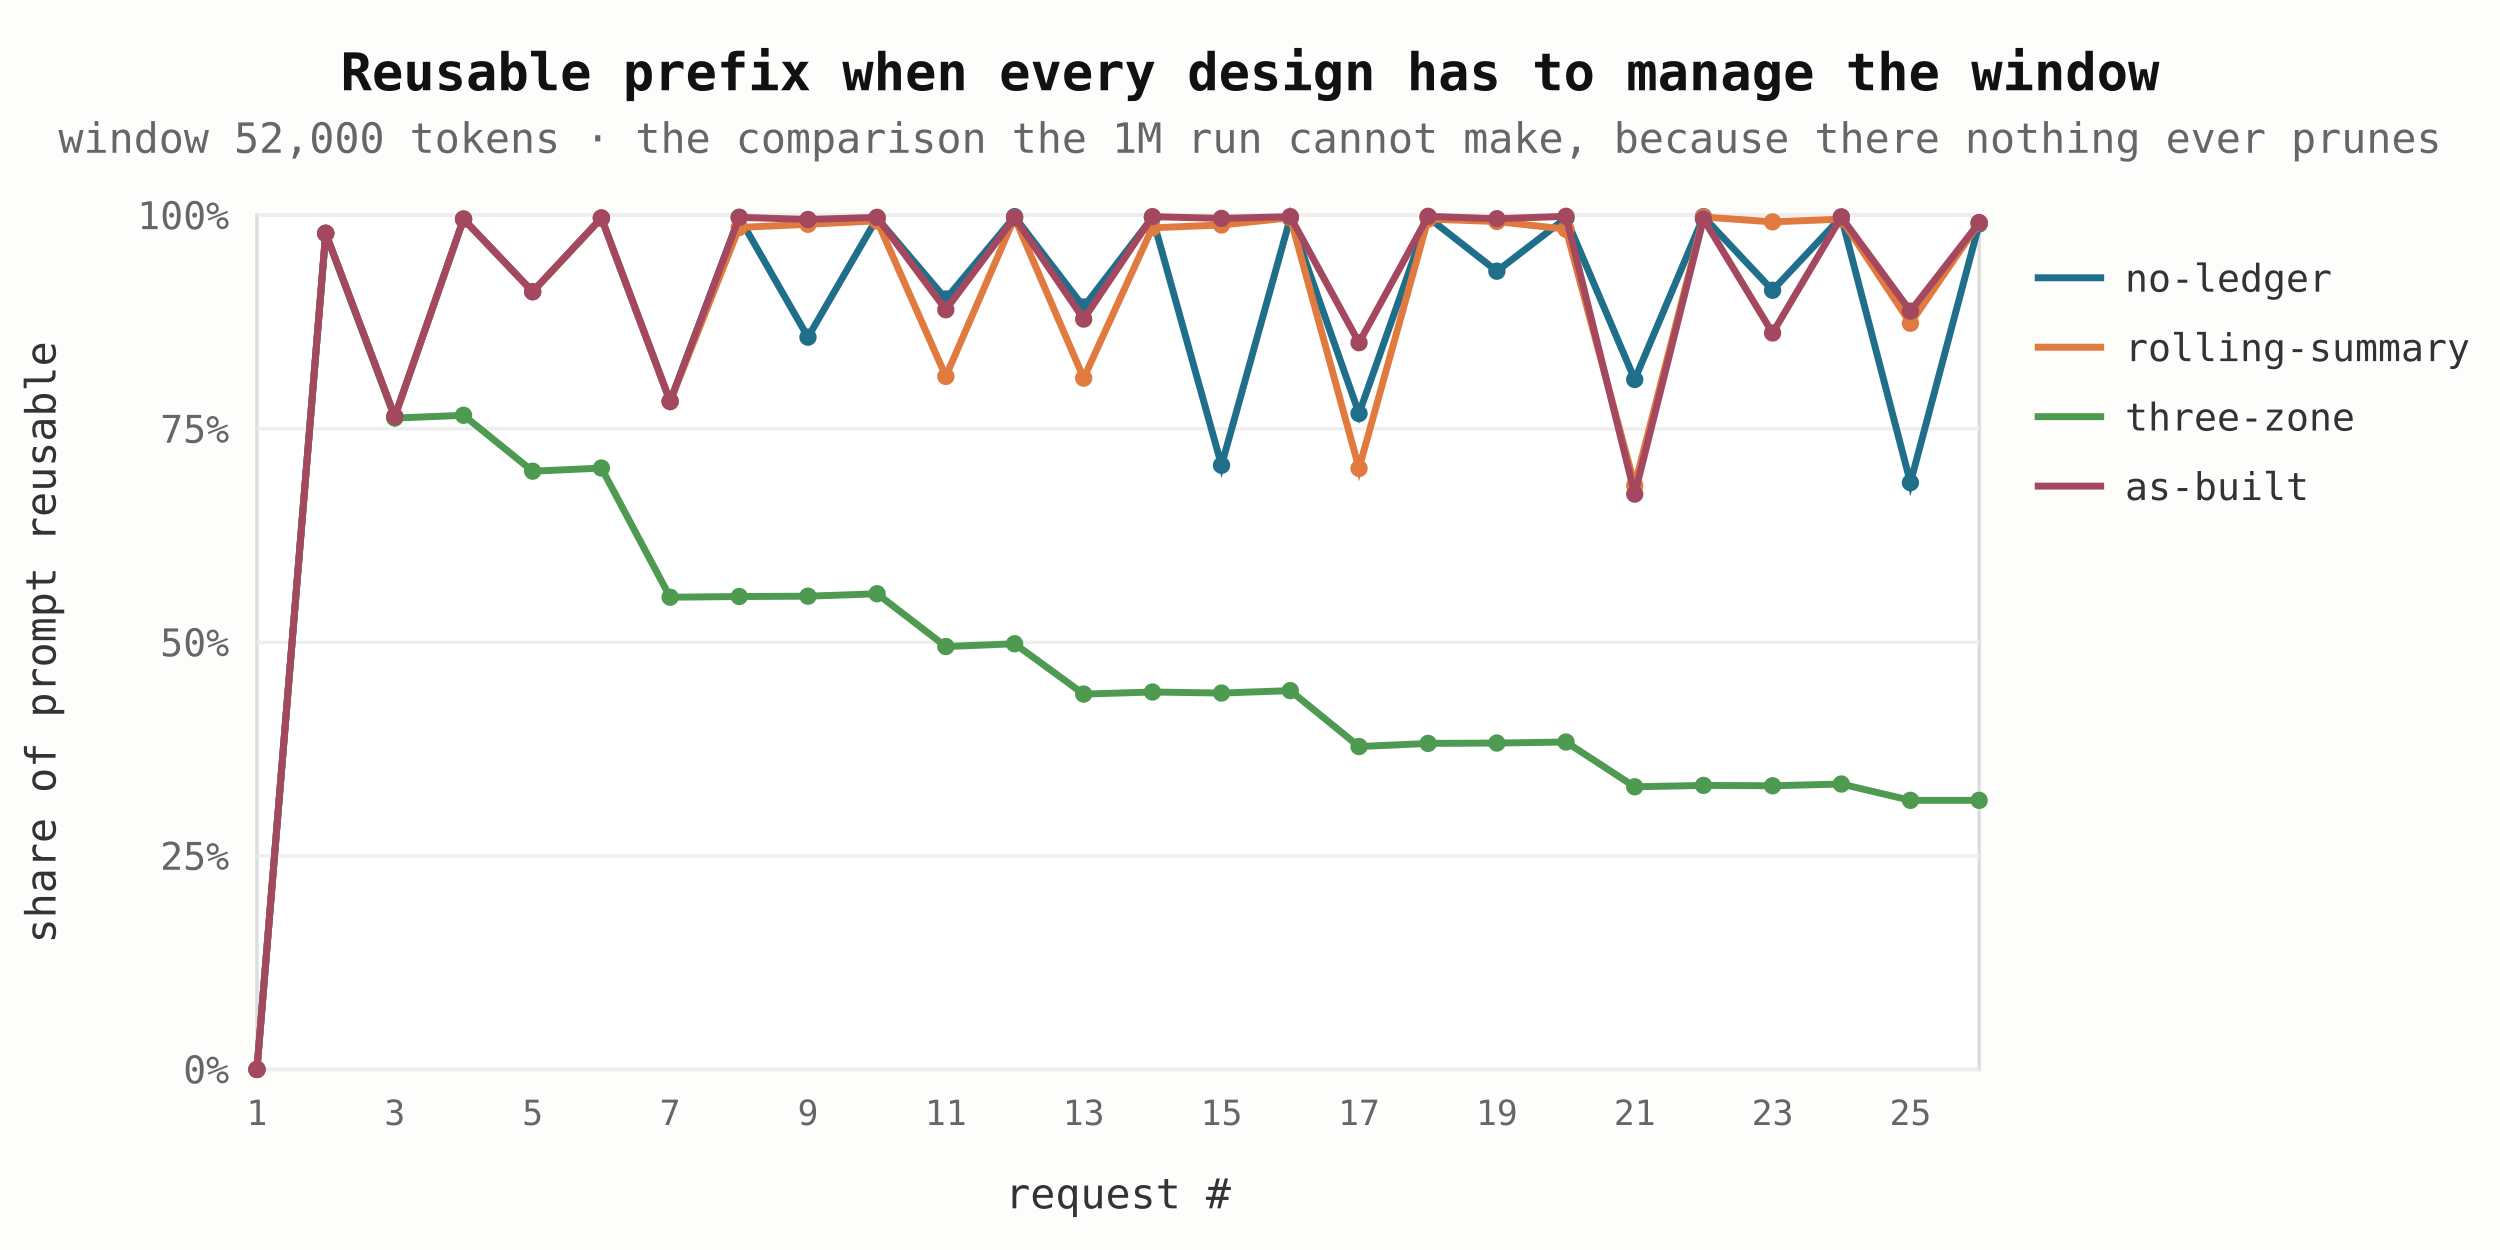
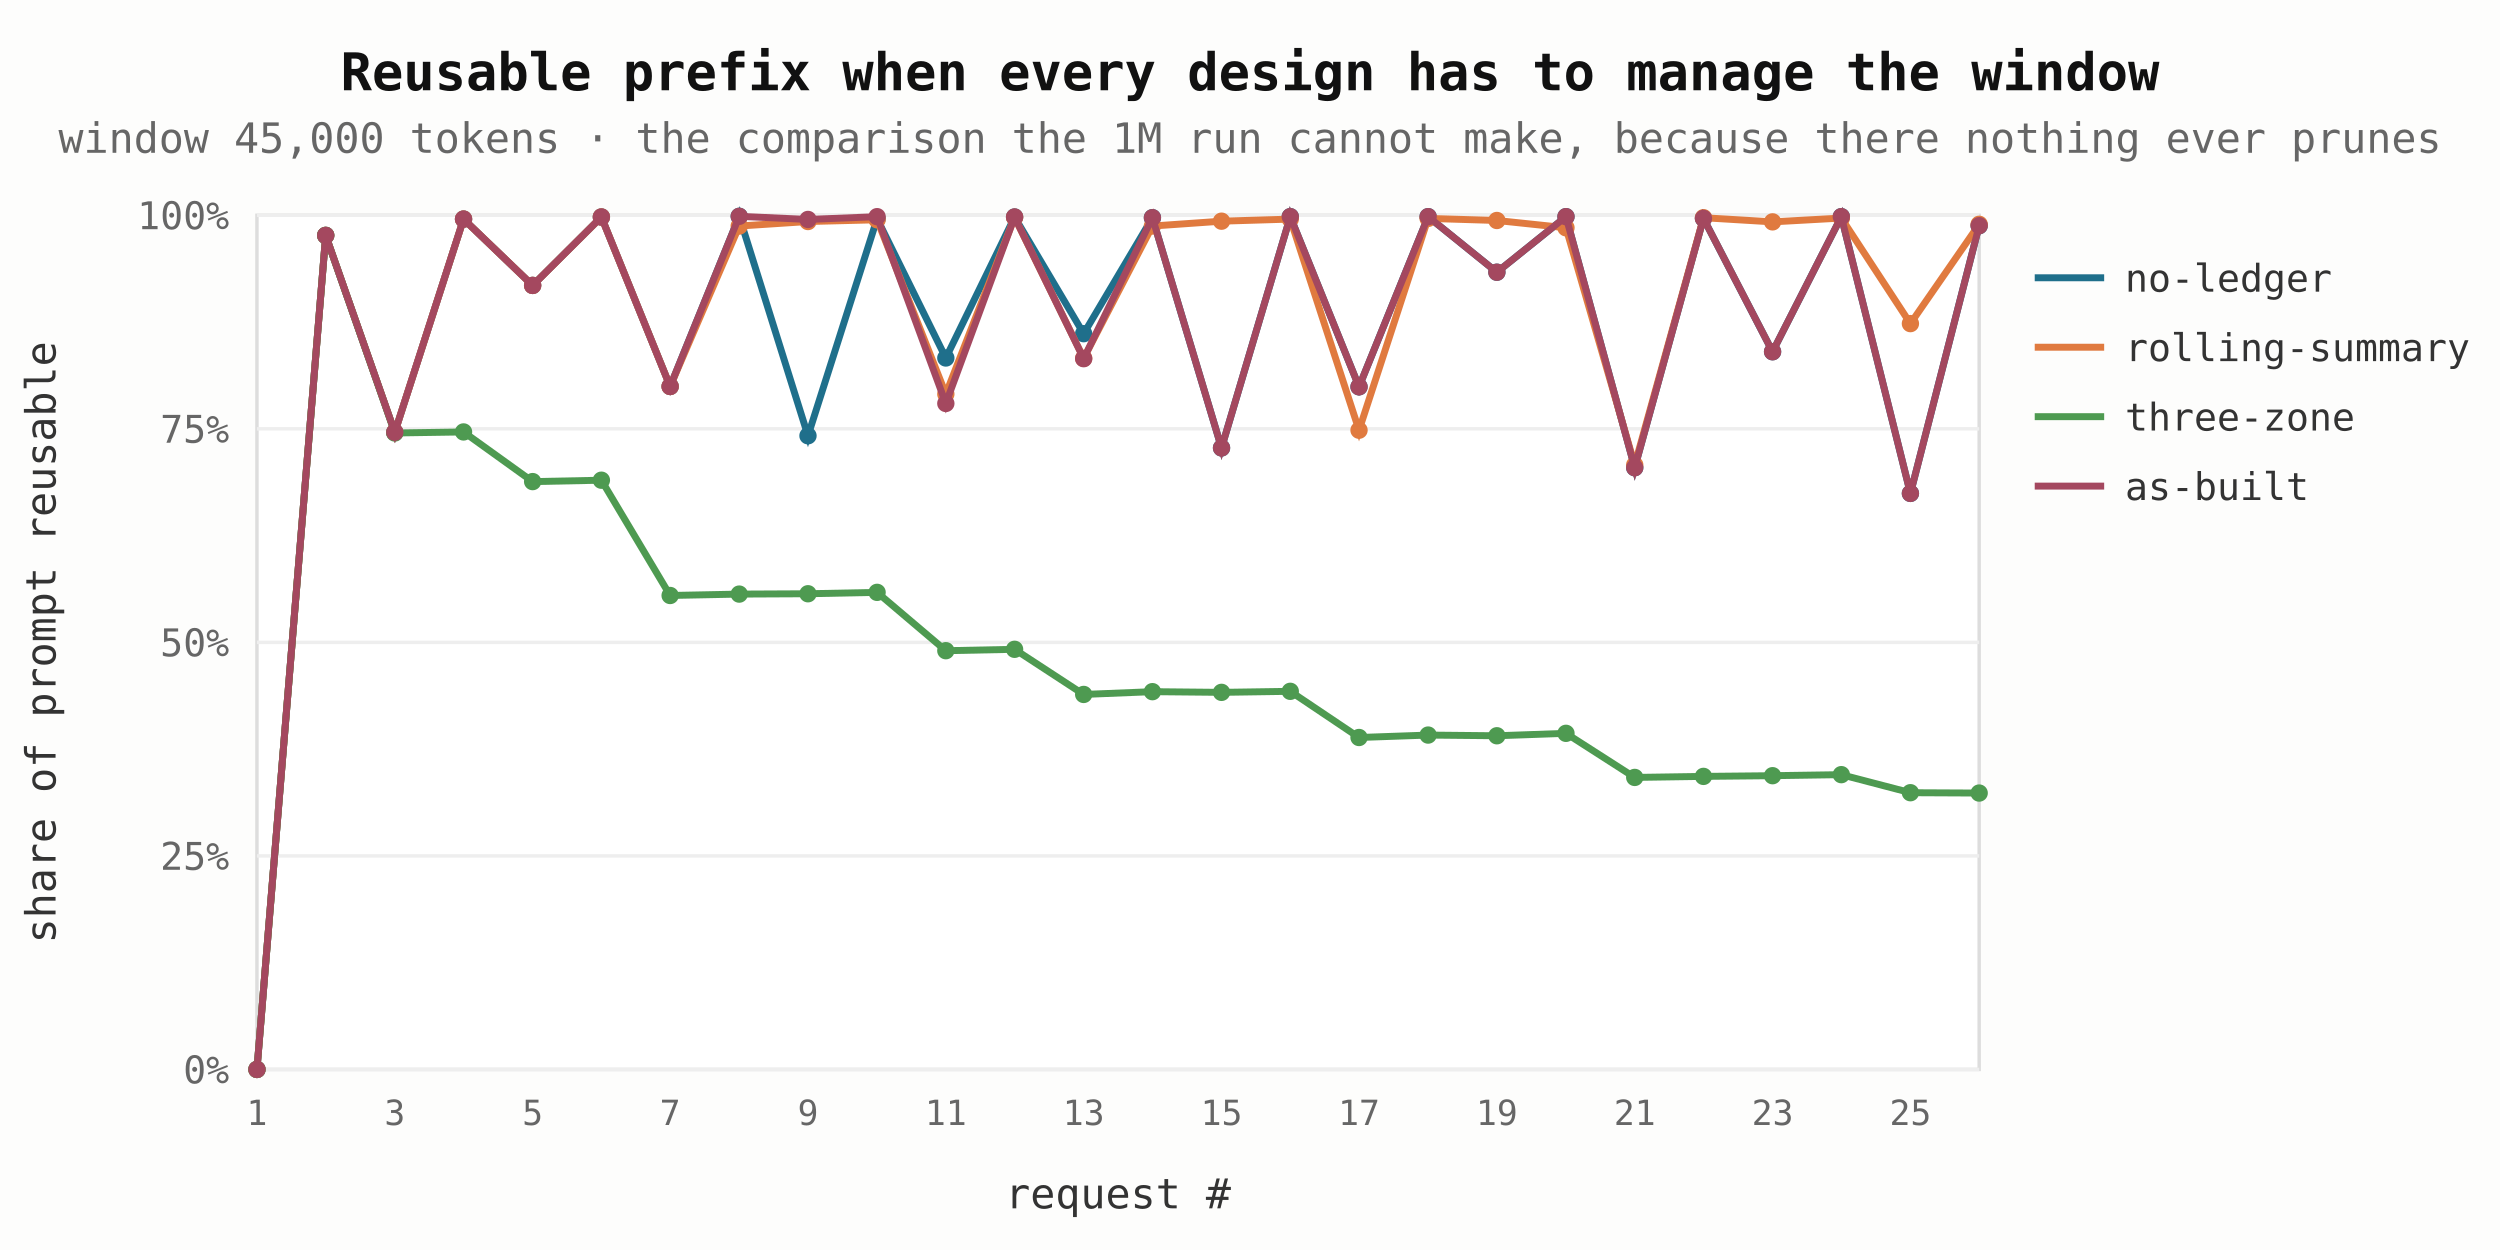
<svg xmlns="http://www.w3.org/2000/svg" width="720" height="360" viewBox="0 0 720 360">
  <rect width="720" height="360" fill="#fdfdfc" />
  <text x="360.0" y="26" text-anchor="middle" fill="#111" font-size="15" font-weight="600" font-family="ui-monospace,Menlo,Consolas,monospace">Reusable prefix when every design has to manage the window</text>
-   <text x="360.0" y="44" text-anchor="middle" fill="#666" font-size="12" font-family="ui-monospace,Menlo,Consolas,monospace">window 52,000 tokens · the comparison the 1M run cannot make, because there nothing ever prunes</text>
+   <text x="360.0" y="44" text-anchor="middle" fill="#666" font-size="12" font-family="ui-monospace,Menlo,Consolas,monospace">window 45,000 tokens · the comparison the 1M run cannot make, because there nothing ever prunes</text>
  <rect x="74" y="62" width="496" height="246" fill="#fff" stroke="#ddd" />
  <line x1="74" y1="308.0" x2="570" y2="308.0" stroke="#eee" />
  <text x="66" y="312.0" text-anchor="end" fill="#666" font-size="11" font-family="ui-monospace,Menlo,Consolas,monospace">0%</text>
  <line x1="74" y1="246.5" x2="570" y2="246.5" stroke="#eee" />
  <text x="66" y="250.5" text-anchor="end" fill="#666" font-size="11" font-family="ui-monospace,Menlo,Consolas,monospace">25%</text>
  <line x1="74" y1="185.0" x2="570" y2="185.0" stroke="#eee" />
  <text x="66" y="189.0" text-anchor="end" fill="#666" font-size="11" font-family="ui-monospace,Menlo,Consolas,monospace">50%</text>
  <line x1="74" y1="123.5" x2="570" y2="123.5" stroke="#eee" />
  <text x="66" y="127.5" text-anchor="end" fill="#666" font-size="11" font-family="ui-monospace,Menlo,Consolas,monospace">75%</text>
  <line x1="74" y1="62.0" x2="570" y2="62.0" stroke="#eee" />
  <text x="66" y="66.0" text-anchor="end" fill="#666" font-size="11" font-family="ui-monospace,Menlo,Consolas,monospace">100%</text>
-   <polyline points="74.0,308.0 93.8,67.2 113.7,120.0 133.5,63.1 153.4,84.0 173.2,62.8 193.0,115.6 212.9,62.6 232.7,97.1 252.6,62.8 272.4,86.1 292.2,62.4 312.1,88.4 331.9,62.6 351.8,134.0 371.6,62.8 391.4,119.1 411.3,62.6 431.1,78.1 451.0,62.8 470.8,109.3 490.6,62.4 510.5,83.6 530.3,62.5 550.2,139.0 570.0,64.5" fill="none" stroke="#1f6f8b" stroke-width="2" />
+   <polyline points="74.0,308.0 93.8,67.8 113.7,124.5 133.5,63.1 153.4,82.2 173.2,62.5 193.0,111.3 212.9,62.3 232.7,125.5 252.6,63.0 272.4,103.1 292.2,62.5 312.1,96.1 331.9,62.7 351.8,129.0 371.6,62.4 391.4,111.4 411.3,62.4 431.1,78.4 451.0,62.4 470.8,134.7 490.6,62.9 510.5,101.3 530.3,62.4 550.2,142.1 570.0,65.0" fill="none" stroke="#1f6f8b" stroke-width="2" />
  <circle cx="74.0" cy="308.0" r="2.5" fill="#1f6f8b" />
-   <circle cx="93.8" cy="67.2" r="2.5" fill="#1f6f8b" />
-   <circle cx="113.7" cy="120.0" r="2.5" fill="#1f6f8b" />
+   <circle cx="93.8" cy="67.8" r="2.5" fill="#1f6f8b" />
+   <circle cx="113.7" cy="124.5" r="2.5" fill="#1f6f8b" />
  <circle cx="133.5" cy="63.1" r="2.5" fill="#1f6f8b" />
-   <circle cx="153.4" cy="84.0" r="2.5" fill="#1f6f8b" />
-   <circle cx="173.2" cy="62.8" r="2.5" fill="#1f6f8b" />
-   <circle cx="193.0" cy="115.6" r="2.5" fill="#1f6f8b" />
-   <circle cx="212.9" cy="62.6" r="2.5" fill="#1f6f8b" />
-   <circle cx="232.7" cy="97.1" r="2.5" fill="#1f6f8b" />
-   <circle cx="252.6" cy="62.8" r="2.5" fill="#1f6f8b" />
-   <circle cx="272.4" cy="86.1" r="2.5" fill="#1f6f8b" />
-   <circle cx="292.2" cy="62.4" r="2.5" fill="#1f6f8b" />
-   <circle cx="312.1" cy="88.4" r="2.5" fill="#1f6f8b" />
-   <circle cx="331.9" cy="62.6" r="2.5" fill="#1f6f8b" />
-   <circle cx="351.8" cy="134.0" r="2.5" fill="#1f6f8b" />
-   <circle cx="371.6" cy="62.8" r="2.5" fill="#1f6f8b" />
-   <circle cx="391.4" cy="119.1" r="2.5" fill="#1f6f8b" />
-   <circle cx="411.3" cy="62.6" r="2.5" fill="#1f6f8b" />
-   <circle cx="431.1" cy="78.1" r="2.5" fill="#1f6f8b" />
-   <circle cx="451.0" cy="62.8" r="2.5" fill="#1f6f8b" />
-   <circle cx="470.8" cy="109.3" r="2.5" fill="#1f6f8b" />
-   <circle cx="490.6" cy="62.4" r="2.5" fill="#1f6f8b" />
-   <circle cx="510.5" cy="83.6" r="2.5" fill="#1f6f8b" />
-   <circle cx="530.3" cy="62.5" r="2.5" fill="#1f6f8b" />
-   <circle cx="550.2" cy="139.0" r="2.5" fill="#1f6f8b" />
-   <circle cx="570.0" cy="64.5" r="2.5" fill="#1f6f8b" />
+   <circle cx="153.4" cy="82.2" r="2.5" fill="#1f6f8b" />
+   <circle cx="173.2" cy="62.5" r="2.5" fill="#1f6f8b" />
+   <circle cx="193.0" cy="111.3" r="2.5" fill="#1f6f8b" />
+   <circle cx="212.9" cy="62.3" r="2.5" fill="#1f6f8b" />
+   <circle cx="232.7" cy="125.5" r="2.5" fill="#1f6f8b" />
+   <circle cx="252.6" cy="63.0" r="2.5" fill="#1f6f8b" />
+   <circle cx="272.4" cy="103.1" r="2.5" fill="#1f6f8b" />
+   <circle cx="292.2" cy="62.5" r="2.5" fill="#1f6f8b" />
+   <circle cx="312.1" cy="96.1" r="2.5" fill="#1f6f8b" />
+   <circle cx="331.9" cy="62.7" r="2.5" fill="#1f6f8b" />
+   <circle cx="351.8" cy="129.0" r="2.5" fill="#1f6f8b" />
+   <circle cx="371.6" cy="62.4" r="2.5" fill="#1f6f8b" />
+   <circle cx="391.4" cy="111.4" r="2.5" fill="#1f6f8b" />
+   <circle cx="411.3" cy="62.4" r="2.5" fill="#1f6f8b" />
+   <circle cx="431.1" cy="78.4" r="2.5" fill="#1f6f8b" />
+   <circle cx="451.0" cy="62.4" r="2.5" fill="#1f6f8b" />
+   <circle cx="470.8" cy="134.7" r="2.5" fill="#1f6f8b" />
+   <circle cx="490.6" cy="62.9" r="2.5" fill="#1f6f8b" />
+   <circle cx="510.5" cy="101.3" r="2.5" fill="#1f6f8b" />
+   <circle cx="530.3" cy="62.4" r="2.5" fill="#1f6f8b" />
+   <circle cx="550.2" cy="142.1" r="2.5" fill="#1f6f8b" />
+   <circle cx="570.0" cy="65.0" r="2.5" fill="#1f6f8b" />
  <line x1="586" y1="80" x2="606" y2="80" stroke="#1f6f8b" stroke-width="2" />
  <text x="612" y="84" fill="#333" font-size="11" font-family="ui-monospace,Menlo,Consolas,monospace">no-ledger</text>
-   <polyline points="74.0,308.0 93.8,67.2 113.7,120.0 133.5,63.1 153.4,84.0 173.2,62.8 193.0,115.6 212.9,65.5 232.7,64.6 252.6,63.6 272.4,108.4 292.2,62.7 312.1,108.9 331.9,65.6 351.8,64.8 371.6,62.7 391.4,134.9 411.3,63.1 431.1,63.8 451.0,66.0 470.8,139.8 490.6,62.5 510.5,63.9 530.3,63.1 550.2,93.1 570.0,64.2" fill="none" stroke="#e07a3f" stroke-width="2" />
+   <polyline points="74.0,308.0 93.8,67.8 113.7,124.5 133.5,63.1 153.4,82.2 173.2,62.5 193.0,111.3 212.9,65.1 232.7,63.8 252.6,63.3 272.4,113.5 292.2,62.6 312.1,103.2 331.9,65.1 351.8,63.7 371.6,63.1 391.4,123.9 411.3,62.9 431.1,63.5 451.0,65.6 470.8,133.9 490.6,62.7 510.5,63.9 530.3,62.8 550.2,93.2 570.0,64.6" fill="none" stroke="#e07a3f" stroke-width="2" />
  <circle cx="74.0" cy="308.0" r="2.5" fill="#e07a3f" />
-   <circle cx="93.8" cy="67.2" r="2.5" fill="#e07a3f" />
-   <circle cx="113.7" cy="120.0" r="2.5" fill="#e07a3f" />
+   <circle cx="93.8" cy="67.8" r="2.5" fill="#e07a3f" />
+   <circle cx="113.7" cy="124.5" r="2.5" fill="#e07a3f" />
  <circle cx="133.5" cy="63.1" r="2.5" fill="#e07a3f" />
-   <circle cx="153.4" cy="84.0" r="2.5" fill="#e07a3f" />
-   <circle cx="173.2" cy="62.8" r="2.5" fill="#e07a3f" />
-   <circle cx="193.0" cy="115.6" r="2.5" fill="#e07a3f" />
-   <circle cx="212.9" cy="65.5" r="2.5" fill="#e07a3f" />
-   <circle cx="232.7" cy="64.6" r="2.5" fill="#e07a3f" />
-   <circle cx="252.6" cy="63.6" r="2.5" fill="#e07a3f" />
-   <circle cx="272.4" cy="108.4" r="2.5" fill="#e07a3f" />
-   <circle cx="292.2" cy="62.7" r="2.5" fill="#e07a3f" />
-   <circle cx="312.1" cy="108.9" r="2.5" fill="#e07a3f" />
-   <circle cx="331.9" cy="65.6" r="2.5" fill="#e07a3f" />
-   <circle cx="351.8" cy="64.8" r="2.5" fill="#e07a3f" />
-   <circle cx="371.6" cy="62.7" r="2.5" fill="#e07a3f" />
-   <circle cx="391.4" cy="134.9" r="2.5" fill="#e07a3f" />
-   <circle cx="411.3" cy="63.1" r="2.5" fill="#e07a3f" />
-   <circle cx="431.1" cy="63.8" r="2.5" fill="#e07a3f" />
-   <circle cx="451.0" cy="66.0" r="2.5" fill="#e07a3f" />
-   <circle cx="470.8" cy="139.8" r="2.5" fill="#e07a3f" />
-   <circle cx="490.6" cy="62.5" r="2.5" fill="#e07a3f" />
+   <circle cx="153.4" cy="82.2" r="2.5" fill="#e07a3f" />
+   <circle cx="173.2" cy="62.5" r="2.5" fill="#e07a3f" />
+   <circle cx="193.0" cy="111.3" r="2.5" fill="#e07a3f" />
+   <circle cx="212.9" cy="65.1" r="2.5" fill="#e07a3f" />
+   <circle cx="232.7" cy="63.8" r="2.5" fill="#e07a3f" />
+   <circle cx="252.6" cy="63.3" r="2.5" fill="#e07a3f" />
+   <circle cx="272.4" cy="113.5" r="2.5" fill="#e07a3f" />
+   <circle cx="292.2" cy="62.6" r="2.5" fill="#e07a3f" />
+   <circle cx="312.1" cy="103.2" r="2.5" fill="#e07a3f" />
+   <circle cx="331.9" cy="65.1" r="2.5" fill="#e07a3f" />
+   <circle cx="351.8" cy="63.7" r="2.5" fill="#e07a3f" />
+   <circle cx="371.6" cy="63.1" r="2.5" fill="#e07a3f" />
+   <circle cx="391.4" cy="123.9" r="2.5" fill="#e07a3f" />
+   <circle cx="411.3" cy="62.9" r="2.5" fill="#e07a3f" />
+   <circle cx="431.1" cy="63.5" r="2.5" fill="#e07a3f" />
+   <circle cx="451.0" cy="65.6" r="2.5" fill="#e07a3f" />
+   <circle cx="470.8" cy="133.9" r="2.5" fill="#e07a3f" />
+   <circle cx="490.6" cy="62.7" r="2.5" fill="#e07a3f" />
  <circle cx="510.5" cy="63.9" r="2.5" fill="#e07a3f" />
-   <circle cx="530.3" cy="63.1" r="2.5" fill="#e07a3f" />
-   <circle cx="550.2" cy="93.1" r="2.5" fill="#e07a3f" />
-   <circle cx="570.0" cy="64.2" r="2.5" fill="#e07a3f" />
+   <circle cx="530.3" cy="62.8" r="2.5" fill="#e07a3f" />
+   <circle cx="550.2" cy="93.2" r="2.5" fill="#e07a3f" />
+   <circle cx="570.0" cy="64.6" r="2.5" fill="#e07a3f" />
  <line x1="586" y1="100" x2="606" y2="100" stroke="#e07a3f" stroke-width="2" />
  <text x="612" y="104" fill="#333" font-size="11" font-family="ui-monospace,Menlo,Consolas,monospace">rolling-summary</text>
-   <polyline points="74.0,308.0 93.8,67.2 113.7,120.4 133.5,119.6 153.4,135.7 173.2,134.8 193.0,172.0 212.9,171.8 232.7,171.7 252.6,171.0 272.4,186.2 292.2,185.4 312.1,199.9 331.9,199.3 351.8,199.6 371.6,198.9 391.4,215.0 411.3,214.1 431.1,214.0 451.0,213.7 470.8,226.6 490.6,226.2 510.5,226.3 530.3,225.8 550.2,230.5 570.0,230.5" fill="none" stroke="#4e9a51" stroke-width="2" />
+   <polyline points="74.0,308.0 93.8,67.8 113.7,124.7 133.5,124.4 153.4,138.7 173.2,138.3 193.0,171.5 212.9,171.1 232.7,171.0 252.6,170.6 272.4,187.4 292.2,187.0 312.1,200.0 331.9,199.2 351.8,199.4 371.6,199.1 391.4,212.4 411.3,211.7 431.1,211.9 451.0,211.2 470.8,223.9 490.6,223.6 510.5,223.4 530.3,223.1 550.2,228.3 570.0,228.4" fill="none" stroke="#4e9a51" stroke-width="2" />
  <circle cx="74.0" cy="308.0" r="2.5" fill="#4e9a51" />
-   <circle cx="93.8" cy="67.2" r="2.5" fill="#4e9a51" />
-   <circle cx="113.7" cy="120.4" r="2.5" fill="#4e9a51" />
-   <circle cx="133.5" cy="119.6" r="2.5" fill="#4e9a51" />
-   <circle cx="153.4" cy="135.7" r="2.5" fill="#4e9a51" />
-   <circle cx="173.2" cy="134.8" r="2.5" fill="#4e9a51" />
-   <circle cx="193.0" cy="172.0" r="2.5" fill="#4e9a51" />
-   <circle cx="212.9" cy="171.8" r="2.5" fill="#4e9a51" />
-   <circle cx="232.7" cy="171.7" r="2.5" fill="#4e9a51" />
-   <circle cx="252.6" cy="171.0" r="2.5" fill="#4e9a51" />
-   <circle cx="272.4" cy="186.2" r="2.5" fill="#4e9a51" />
-   <circle cx="292.2" cy="185.4" r="2.5" fill="#4e9a51" />
-   <circle cx="312.1" cy="199.9" r="2.5" fill="#4e9a51" />
-   <circle cx="331.9" cy="199.3" r="2.5" fill="#4e9a51" />
-   <circle cx="351.8" cy="199.6" r="2.5" fill="#4e9a51" />
-   <circle cx="371.6" cy="198.9" r="2.5" fill="#4e9a51" />
-   <circle cx="391.4" cy="215.0" r="2.5" fill="#4e9a51" />
-   <circle cx="411.3" cy="214.1" r="2.5" fill="#4e9a51" />
-   <circle cx="431.1" cy="214.0" r="2.5" fill="#4e9a51" />
-   <circle cx="451.0" cy="213.7" r="2.5" fill="#4e9a51" />
-   <circle cx="470.8" cy="226.6" r="2.5" fill="#4e9a51" />
-   <circle cx="490.6" cy="226.2" r="2.5" fill="#4e9a51" />
-   <circle cx="510.5" cy="226.3" r="2.5" fill="#4e9a51" />
-   <circle cx="530.3" cy="225.8" r="2.5" fill="#4e9a51" />
-   <circle cx="550.2" cy="230.5" r="2.5" fill="#4e9a51" />
-   <circle cx="570.0" cy="230.5" r="2.5" fill="#4e9a51" />
+   <circle cx="93.8" cy="67.8" r="2.5" fill="#4e9a51" />
+   <circle cx="113.7" cy="124.7" r="2.5" fill="#4e9a51" />
+   <circle cx="133.5" cy="124.4" r="2.5" fill="#4e9a51" />
+   <circle cx="153.4" cy="138.7" r="2.5" fill="#4e9a51" />
+   <circle cx="173.2" cy="138.3" r="2.5" fill="#4e9a51" />
+   <circle cx="193.0" cy="171.5" r="2.5" fill="#4e9a51" />
+   <circle cx="212.9" cy="171.1" r="2.5" fill="#4e9a51" />
+   <circle cx="232.7" cy="171.0" r="2.5" fill="#4e9a51" />
+   <circle cx="252.6" cy="170.6" r="2.5" fill="#4e9a51" />
+   <circle cx="272.4" cy="187.4" r="2.5" fill="#4e9a51" />
+   <circle cx="292.2" cy="187.0" r="2.5" fill="#4e9a51" />
+   <circle cx="312.1" cy="200.0" r="2.5" fill="#4e9a51" />
+   <circle cx="331.9" cy="199.2" r="2.5" fill="#4e9a51" />
+   <circle cx="351.8" cy="199.4" r="2.5" fill="#4e9a51" />
+   <circle cx="371.6" cy="199.1" r="2.5" fill="#4e9a51" />
+   <circle cx="391.4" cy="212.4" r="2.5" fill="#4e9a51" />
+   <circle cx="411.3" cy="211.7" r="2.5" fill="#4e9a51" />
+   <circle cx="431.1" cy="211.9" r="2.5" fill="#4e9a51" />
+   <circle cx="451.0" cy="211.2" r="2.5" fill="#4e9a51" />
+   <circle cx="470.8" cy="223.9" r="2.5" fill="#4e9a51" />
+   <circle cx="490.6" cy="223.6" r="2.5" fill="#4e9a51" />
+   <circle cx="510.5" cy="223.4" r="2.5" fill="#4e9a51" />
+   <circle cx="530.3" cy="223.1" r="2.5" fill="#4e9a51" />
+   <circle cx="550.2" cy="228.3" r="2.5" fill="#4e9a51" />
+   <circle cx="570.0" cy="228.4" r="2.5" fill="#4e9a51" />
  <line x1="586" y1="120" x2="606" y2="120" stroke="#4e9a51" stroke-width="2" />
  <text x="612" y="124" fill="#333" font-size="11" font-family="ui-monospace,Menlo,Consolas,monospace">three-zone</text>
-   <polyline points="74.0,308.0 93.8,67.2 113.7,120.0 133.5,63.1 153.4,84.0 173.2,62.8 193.0,115.6 212.9,62.6 232.7,63.2 252.6,62.6 272.4,89.2 292.2,62.7 312.1,91.9 331.9,62.4 351.8,62.9 371.6,62.4 391.4,98.7 411.3,62.3 431.1,63.0 451.0,62.3 470.8,142.3 490.6,63.1 510.5,95.9 530.3,62.5 550.2,89.6 570.0,64.1" fill="none" stroke="#a4485f" stroke-width="2" />
+   <polyline points="74.0,308.0 93.8,67.8 113.7,124.5 133.5,63.1 153.4,82.2 173.2,62.5 193.0,111.3 212.9,62.3 232.7,63.2 252.6,62.4 272.4,116.2 292.2,62.5 312.1,103.3 331.9,62.7 351.8,129.0 371.6,62.4 391.4,111.4 411.3,62.4 431.1,78.4 451.0,62.4 470.8,134.7 490.6,62.9 510.5,101.3 530.3,62.4 550.2,142.1 570.0,65.0" fill="none" stroke="#a4485f" stroke-width="2" />
  <circle cx="74.0" cy="308.0" r="2.5" fill="#a4485f" />
-   <circle cx="93.8" cy="67.2" r="2.5" fill="#a4485f" />
-   <circle cx="113.7" cy="120.0" r="2.5" fill="#a4485f" />
+   <circle cx="93.8" cy="67.8" r="2.5" fill="#a4485f" />
+   <circle cx="113.7" cy="124.5" r="2.5" fill="#a4485f" />
  <circle cx="133.5" cy="63.1" r="2.5" fill="#a4485f" />
-   <circle cx="153.4" cy="84.0" r="2.5" fill="#a4485f" />
-   <circle cx="173.2" cy="62.8" r="2.5" fill="#a4485f" />
-   <circle cx="193.0" cy="115.6" r="2.5" fill="#a4485f" />
-   <circle cx="212.9" cy="62.6" r="2.5" fill="#a4485f" />
+   <circle cx="153.4" cy="82.2" r="2.5" fill="#a4485f" />
+   <circle cx="173.2" cy="62.5" r="2.5" fill="#a4485f" />
+   <circle cx="193.0" cy="111.3" r="2.5" fill="#a4485f" />
+   <circle cx="212.9" cy="62.3" r="2.5" fill="#a4485f" />
  <circle cx="232.7" cy="63.2" r="2.5" fill="#a4485f" />
-   <circle cx="252.6" cy="62.6" r="2.5" fill="#a4485f" />
-   <circle cx="272.4" cy="89.2" r="2.5" fill="#a4485f" />
-   <circle cx="292.2" cy="62.7" r="2.5" fill="#a4485f" />
-   <circle cx="312.1" cy="91.9" r="2.5" fill="#a4485f" />
-   <circle cx="331.9" cy="62.4" r="2.5" fill="#a4485f" />
-   <circle cx="351.8" cy="62.9" r="2.5" fill="#a4485f" />
+   <circle cx="252.6" cy="62.4" r="2.5" fill="#a4485f" />
+   <circle cx="272.4" cy="116.2" r="2.5" fill="#a4485f" />
+   <circle cx="292.2" cy="62.5" r="2.5" fill="#a4485f" />
+   <circle cx="312.1" cy="103.3" r="2.5" fill="#a4485f" />
+   <circle cx="331.9" cy="62.7" r="2.5" fill="#a4485f" />
+   <circle cx="351.8" cy="129.0" r="2.5" fill="#a4485f" />
  <circle cx="371.6" cy="62.4" r="2.5" fill="#a4485f" />
-   <circle cx="391.4" cy="98.7" r="2.5" fill="#a4485f" />
-   <circle cx="411.3" cy="62.3" r="2.5" fill="#a4485f" />
-   <circle cx="431.1" cy="63.0" r="2.5" fill="#a4485f" />
-   <circle cx="451.0" cy="62.3" r="2.5" fill="#a4485f" />
-   <circle cx="470.8" cy="142.3" r="2.5" fill="#a4485f" />
-   <circle cx="490.6" cy="63.1" r="2.5" fill="#a4485f" />
-   <circle cx="510.5" cy="95.9" r="2.5" fill="#a4485f" />
-   <circle cx="530.3" cy="62.5" r="2.5" fill="#a4485f" />
-   <circle cx="550.2" cy="89.6" r="2.5" fill="#a4485f" />
-   <circle cx="570.0" cy="64.1" r="2.5" fill="#a4485f" />
+   <circle cx="391.4" cy="111.4" r="2.5" fill="#a4485f" />
+   <circle cx="411.3" cy="62.4" r="2.5" fill="#a4485f" />
+   <circle cx="431.1" cy="78.4" r="2.5" fill="#a4485f" />
+   <circle cx="451.0" cy="62.4" r="2.5" fill="#a4485f" />
+   <circle cx="470.8" cy="134.7" r="2.5" fill="#a4485f" />
+   <circle cx="490.6" cy="62.9" r="2.5" fill="#a4485f" />
+   <circle cx="510.5" cy="101.3" r="2.5" fill="#a4485f" />
+   <circle cx="530.3" cy="62.4" r="2.5" fill="#a4485f" />
+   <circle cx="550.2" cy="142.1" r="2.5" fill="#a4485f" />
+   <circle cx="570.0" cy="65.0" r="2.5" fill="#a4485f" />
  <line x1="586" y1="140" x2="606" y2="140" stroke="#a4485f" stroke-width="2" />
  <text x="612" y="144" fill="#333" font-size="11" font-family="ui-monospace,Menlo,Consolas,monospace">as-built</text>
  <text x="74.0" y="324" text-anchor="middle" fill="#666" font-size="10" font-family="ui-monospace,Menlo,Consolas,monospace">1</text>
  <text x="113.7" y="324" text-anchor="middle" fill="#666" font-size="10" font-family="ui-monospace,Menlo,Consolas,monospace">3</text>
  <text x="153.4" y="324" text-anchor="middle" fill="#666" font-size="10" font-family="ui-monospace,Menlo,Consolas,monospace">5</text>
  <text x="193.0" y="324" text-anchor="middle" fill="#666" font-size="10" font-family="ui-monospace,Menlo,Consolas,monospace">7</text>
  <text x="232.7" y="324" text-anchor="middle" fill="#666" font-size="10" font-family="ui-monospace,Menlo,Consolas,monospace">9</text>
  <text x="272.4" y="324" text-anchor="middle" fill="#666" font-size="10" font-family="ui-monospace,Menlo,Consolas,monospace">11</text>
  <text x="312.1" y="324" text-anchor="middle" fill="#666" font-size="10" font-family="ui-monospace,Menlo,Consolas,monospace">13</text>
  <text x="351.8" y="324" text-anchor="middle" fill="#666" font-size="10" font-family="ui-monospace,Menlo,Consolas,monospace">15</text>
  <text x="391.4" y="324" text-anchor="middle" fill="#666" font-size="10" font-family="ui-monospace,Menlo,Consolas,monospace">17</text>
  <text x="431.1" y="324" text-anchor="middle" fill="#666" font-size="10" font-family="ui-monospace,Menlo,Consolas,monospace">19</text>
  <text x="470.8" y="324" text-anchor="middle" fill="#666" font-size="10" font-family="ui-monospace,Menlo,Consolas,monospace">21</text>
  <text x="510.5" y="324" text-anchor="middle" fill="#666" font-size="10" font-family="ui-monospace,Menlo,Consolas,monospace">23</text>
  <text x="550.2" y="324" text-anchor="middle" fill="#666" font-size="10" font-family="ui-monospace,Menlo,Consolas,monospace">25</text>
  <text x="322.0" y="348" text-anchor="middle" fill="#333" font-size="12" font-family="ui-monospace,Menlo,Consolas,monospace">request #</text>
  <text x="16" y="185.0" fill="#333" font-size="12" transform="rotate(-90 16 185.0)" text-anchor="middle" font-family="ui-monospace,Menlo,Consolas,monospace">share of prompt reusable</text>
</svg>
